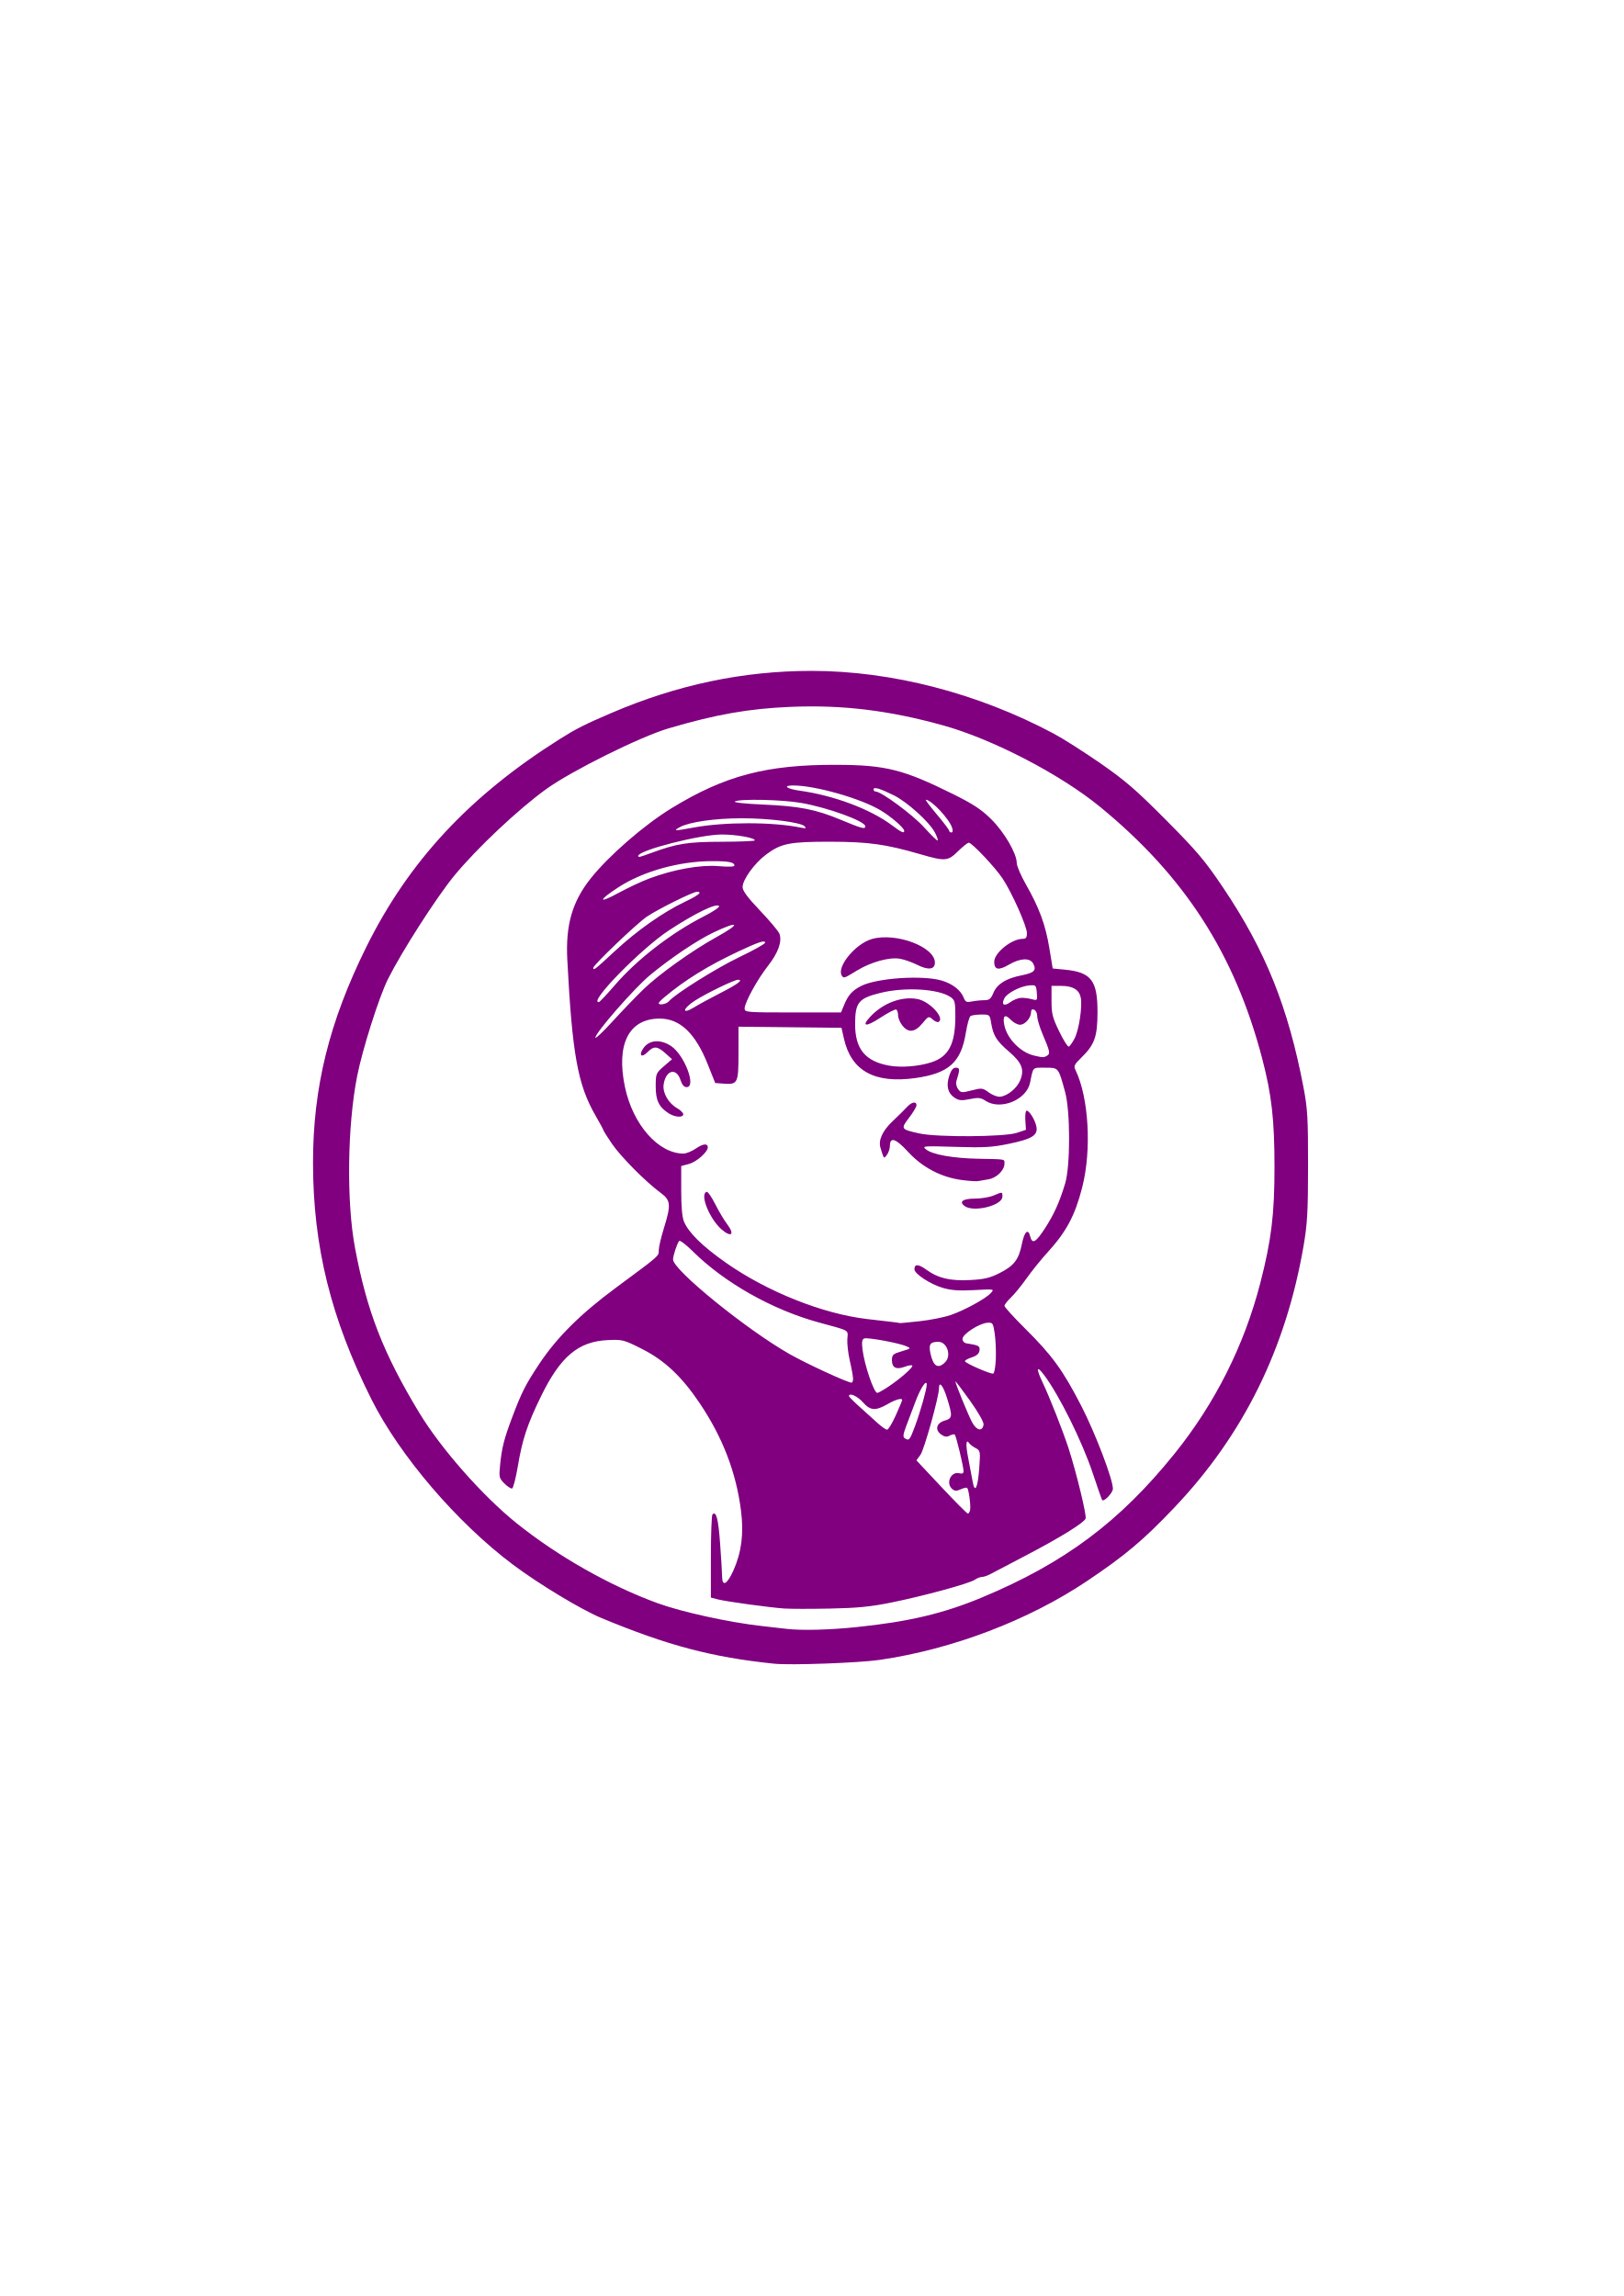
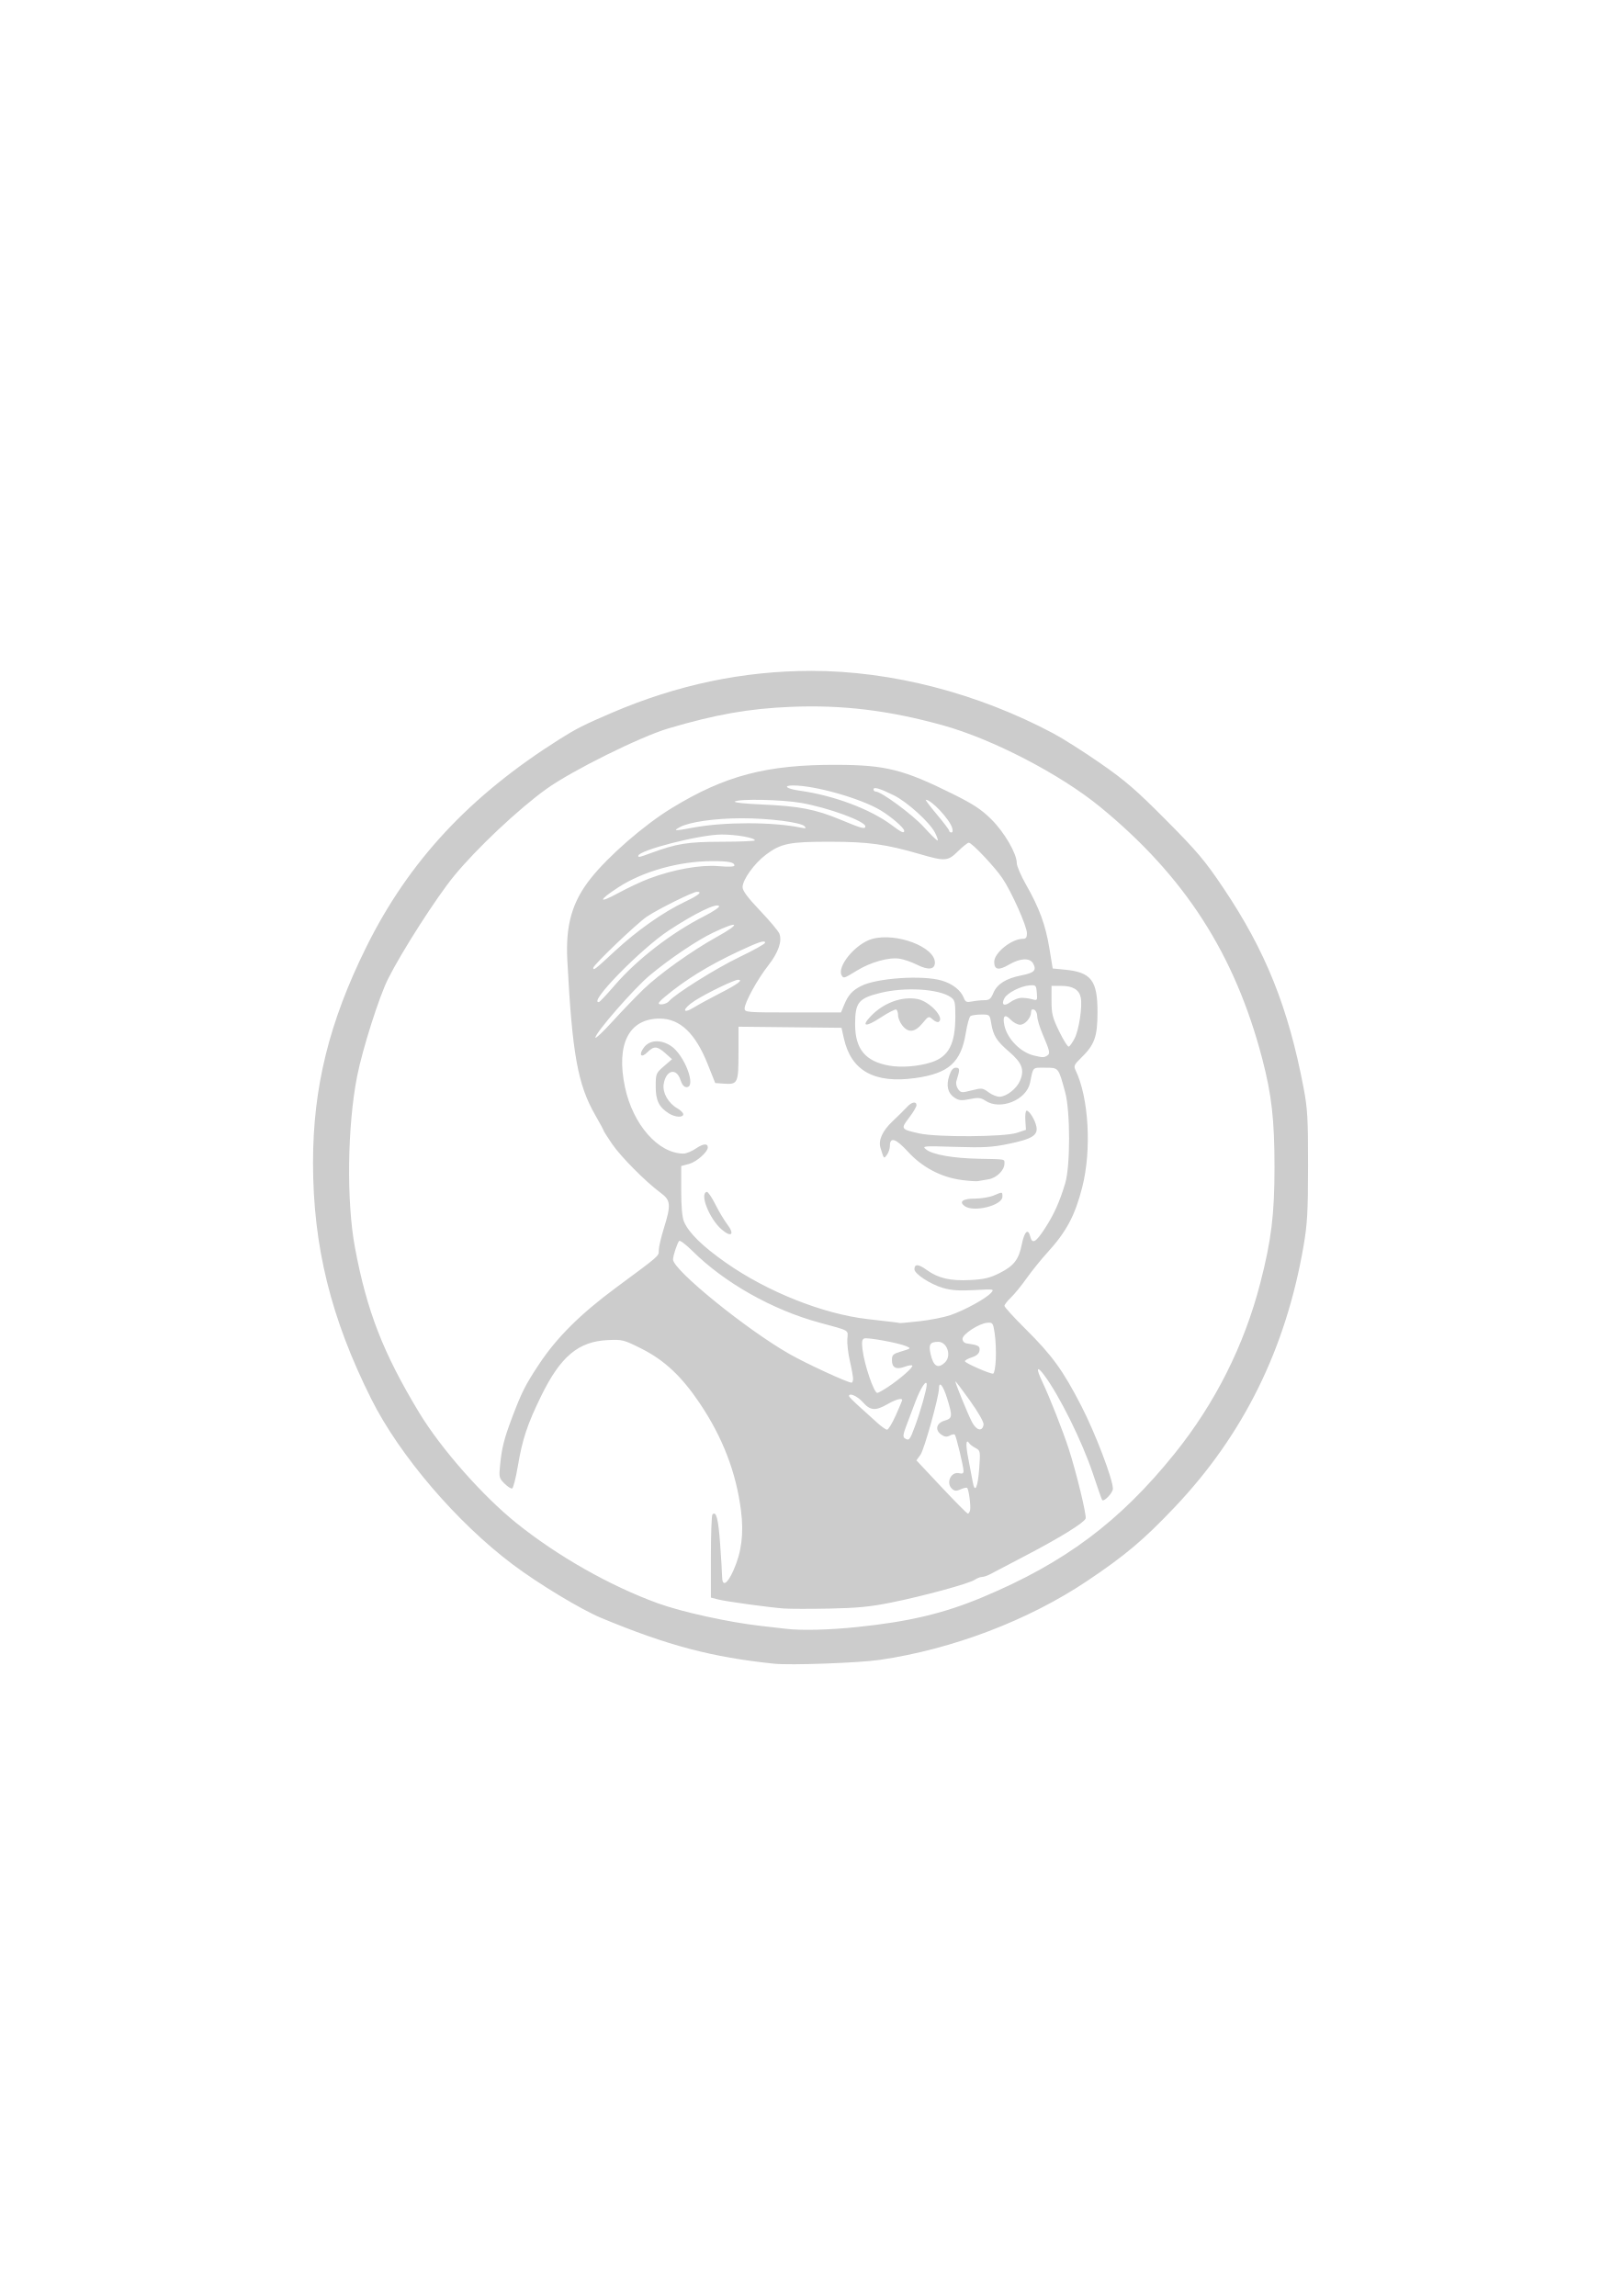
<svg xmlns="http://www.w3.org/2000/svg" width="210mm" height="297mm" viewBox="0 0 210 297" version="1.1" id="svg1" xml:space="preserve">
  <defs id="defs1" />
  <g id="layer1">
-     <path style="fill:#800080" d="m 100.145,215.211 c -8.07,-0.837 -13.766,-2.342 -22.357,-5.909 -2.619,-1.087 -8.105,-4.4 -11.462,-6.92 -7.225,-5.425 -14.626,-14.076 -18.285,-21.372 -5.243,-10.455 -7.551,-19.799 -7.556,-30.594 -0.005,-9.743 2.088,-18.221 6.889,-27.914 5.496,-11.094 13.336,-19.527 24.99,-26.88 2.156,-1.36 3.228,-1.902 6.747,-3.41 8.494,-3.641 17.009,-5.429 25.853,-5.429 10.352,0 21.466,2.875 31.267,8.087 1.221,0.649 3.959,2.388 6.085,3.864 3.232,2.244 4.628,3.452 8.512,7.365 4.029,4.059 5.01,5.223 7.385,8.756 5.472,8.14 8.405,15.45 10.391,25.901 0.505,2.659 0.578,3.932 0.572,10.056 -0.006,5.971 -0.092,7.506 -0.58,10.345 -2.295,13.333 -7.777,24.443 -16.698,33.837 -4.014,4.227 -6.339,6.186 -11.276,9.501 -7.601,5.104 -17.448,8.852 -26.851,10.22 -2.71,0.394 -11.513,0.714 -13.626,0.495 z m 10.657,-4.739 c 6.74,-0.694 11.236,-1.759 16.225,-3.843 10.667,-4.457 17.793,-9.78 24.885,-18.59 5.238,-6.507 9.01,-14.016 11.086,-22.066 1.431,-5.551 1.838,-8.869 1.838,-14.993 6e-5,-6.149 -0.365,-9.367 -1.593,-14.057 -3.541,-13.514 -10.024,-23.582 -20.96,-32.547 -5.14,-4.214 -13.909,-8.767 -20.309,-10.545 -6.992,-1.943 -13.003,-2.673 -19.711,-2.395 -5.411,0.224 -9.701,0.98 -15.804,2.784 -3.649,1.079 -12.514,5.478 -15.792,7.837 -3.617,2.603 -9.034,7.704 -11.928,11.233 -2.297,2.801 -6.769,9.777 -8.556,13.346 -1.152,2.3 -3.298,9.059 -3.991,12.564 -1.272,6.438 -1.396,16.249 -0.281,22.197 1.539,8.212 3.638,13.611 8.279,21.299 2.82,4.672 8.209,10.793 12.618,14.335 5.321,4.274 12.099,8.118 18.273,10.362 3.093,1.124 9.146,2.454 13.345,2.931 1.382,0.157 2.871,0.327 3.307,0.378 1.964,0.229 5.483,0.14 9.07,-0.229 z m -9.334,-2.397 c -1.958,-0.141 -7.533,-0.906 -8.599,-1.18 l -0.926,-0.238 v -5.278 c 0,-2.903 0.091,-5.37 0.203,-5.482 0.482,-0.482 0.753,0.547 0.987,3.75 0.138,1.881 0.254,3.807 0.258,4.279 0.012,1.368 0.651,1.034 1.457,-0.762 1.057,-2.356 1.366,-4.765 0.99,-7.738 -0.625,-4.952 -2.367,-9.487 -5.341,-13.911 -2.342,-3.483 -4.567,-5.569 -7.526,-7.054 -2.316,-1.162 -2.477,-1.203 -4.389,-1.112 -3.785,0.181 -6.097,2.126 -8.59,7.227 -1.793,3.668 -2.429,5.584 -3.019,9.088 -0.258,1.533 -0.59,2.828 -0.736,2.877 -0.147,0.049 -0.595,-0.239 -0.996,-0.64 -0.693,-0.693 -0.721,-0.815 -0.555,-2.455 0.221,-2.179 0.507,-3.313 1.501,-5.959 1.27,-3.377 1.756,-4.343 3.539,-7.031 2.28,-3.438 5.337,-6.481 9.915,-9.868 5.806,-4.296 5.556,-4.077 5.56,-4.874 0.002,-0.394 0.3,-1.669 0.661,-2.833 0.946,-3.045 0.893,-3.617 -0.419,-4.583 -1.922,-1.414 -5.167,-4.682 -6.292,-6.339 -0.604,-0.889 -1.098,-1.673 -1.098,-1.741 0,-0.068 -0.473,-0.943 -1.05,-1.946 -2.283,-3.959 -2.999,-7.929 -3.631,-20.115 -0.234,-4.508 0.632,-7.517 3.033,-10.537 2.333,-2.934 6.907,-6.907 10.445,-9.072 6.929,-4.239 12.323,-5.653 21.42,-5.614 6.299,0.027 8.608,0.611 15.021,3.8 2.603,1.294 3.642,1.98 4.915,3.244 1.693,1.681 3.294,4.43 3.294,5.656 0,0.38 0.536,1.632 1.19,2.78 1.724,3.025 2.532,5.22 3.024,8.217 l 0.435,2.646 1.578,0.154 c 3.415,0.334 4.227,1.4 4.217,5.534 -0.008,3.161 -0.379,4.185 -2.139,5.895 -0.876,0.851 -0.96,1.039 -0.702,1.571 1.715,3.537 2.102,10.317 0.864,15.156 -0.942,3.682 -2.047,5.747 -4.535,8.473 -0.794,0.87 -1.991,2.356 -2.661,3.301 -0.669,0.946 -1.587,2.069 -2.038,2.497 -0.451,0.427 -0.821,0.906 -0.821,1.063 0,0.157 1.198,1.475 2.662,2.927 3.509,3.482 4.9,5.398 7.292,10.05 1.798,3.495 4.069,9.455 4.069,10.676 0,0.54 -1.198,1.781 -1.397,1.447 -0.071,-0.12 -0.614,-1.672 -1.206,-3.449 -1.372,-4.118 -4.355,-10.133 -6.313,-12.728 -0.949,-1.258 -1.043,-0.855 -0.21,0.905 0.97,2.05 2.655,6.328 3.409,8.653 0.99,3.054 2.342,8.63 2.189,9.029 -0.213,0.556 -3.308,2.471 -7.72,4.776 -2.181,1.14 -4.263,2.231 -4.627,2.426 -0.364,0.194 -0.843,0.354 -1.066,0.355 -0.222,9e-4 -0.639,0.164 -0.926,0.363 -0.708,0.491 -6.636,2.107 -10.82,2.95 -2.69,0.542 -4.383,0.708 -7.938,0.777 -2.485,0.049 -5.114,0.045 -5.841,-0.007 z m 24,-12.746 c 0.109,-0.535 -0.17,-2.65 -0.377,-2.857 -0.077,-0.077 -0.449,0.001 -0.827,0.174 -0.539,0.246 -0.775,0.241 -1.093,-0.022 -0.901,-0.748 -0.19,-2.336 0.917,-2.047 0.374,0.098 0.53,0.009 0.529,-0.299 -0.003,-0.586 -0.95,-4.521 -1.132,-4.703 -0.079,-0.079 -0.374,-0.021 -0.655,0.13 -0.381,0.204 -0.66,0.169 -1.096,-0.136 -0.851,-0.596 -0.635,-1.487 0.437,-1.803 1.02,-0.3 1.047,-0.541 0.32,-2.894 -0.509,-1.649 -1.048,-2.308 -1.048,-1.283 0,1.07 -1.911,7.927 -2.394,8.593 l -0.525,0.723 3.23,3.444 c 1.777,1.894 3.318,3.444 3.425,3.444 0.107,0 0.237,-0.208 0.289,-0.463 z m 1.182,-5.418 c 0.155,-2.192 0.14,-2.273 -0.473,-2.596 -0.348,-0.183 -0.715,-0.461 -0.817,-0.617 -0.431,-0.664 -0.484,0.177 -0.124,1.989 0.213,1.07 0.466,2.408 0.564,2.973 0.277,1.605 0.669,0.797 0.849,-1.748 z m -8.291,-5.482 c 0.693,-1.87 1.497,-4.722 1.497,-5.311 0,-0.777 -0.78,0.396 -1.461,2.197 -0.397,1.05 -0.943,2.497 -1.214,3.218 -0.381,1.014 -0.419,1.356 -0.165,1.517 0.565,0.359 0.646,0.26 1.344,-1.622 z m -2.507,-1.34 c 0.456,-1.02 0.829,-1.913 0.829,-1.984 0,-0.311 -0.826,-0.081 -1.891,0.528 -1.575,0.9 -2.226,0.847 -3.207,-0.261 -0.699,-0.79 -1.781,-1.261 -1.781,-0.775 0,0.083 0.621,0.708 1.38,1.389 0.759,0.681 1.801,1.622 2.315,2.091 0.514,0.469 1.068,0.856 1.231,0.86 0.162,0.004 0.668,-0.827 1.124,-1.847 z m 11.356,1.189 c 0.045,-0.316 -0.672,-1.576 -1.786,-3.138 -1.024,-1.436 -1.862,-2.539 -1.862,-2.453 0,0.274 1.578,4.143 2.137,5.238 0.576,1.129 1.372,1.315 1.511,0.352 z m -12.357,-4.872 c 1.593,-1.055 3.319,-2.577 3.136,-2.765 -0.082,-0.085 -0.511,-0.018 -0.953,0.149 -1.11,0.419 -1.675,0.141 -1.675,-0.825 0,-0.719 0.12,-0.83 1.257,-1.167 1.217,-0.361 1.236,-0.382 0.595,-0.659 -0.987,-0.426 -5.008,-1.165 -5.439,-1 -0.282,0.108 -0.337,0.456 -0.222,1.41 0.241,2 1.476,5.632 1.915,5.632 0.119,0 0.743,-0.349 1.386,-0.775 z m -4.52,-1.06 c 0,-0.282 -0.185,-1.31 -0.411,-2.284 -0.226,-0.974 -0.375,-2.256 -0.331,-2.849 0.091,-1.221 0.423,-1.027 -3.654,-2.137 -6.036,-1.643 -12.227,-5.137 -16.345,-9.223 -0.857,-0.851 -1.645,-1.45 -1.75,-1.332 -0.255,0.286 -0.793,1.914 -0.793,2.401 0,1.353 9.495,9.062 15.063,12.231 2.196,1.249 7.479,3.687 8.022,3.702 0.109,0.003 0.198,-0.226 0.198,-0.508 z m 18.463,-2.551 c 0.041,-1.007 -0.023,-2.486 -0.143,-3.286 -0.206,-1.378 -0.256,-1.452 -0.948,-1.404 -1.059,0.075 -3.218,1.473 -3.218,2.084 0,0.3 0.214,0.535 0.529,0.583 1.561,0.236 1.754,0.344 1.671,0.929 -0.057,0.403 -0.372,0.679 -1.009,0.885 -0.509,0.165 -0.904,0.391 -0.876,0.502 0.064,0.26 3.303,1.675 3.654,1.597 0.146,-0.033 0.298,-0.883 0.34,-1.89 z m -6.553,0.414 c 0.854,-0.854 0.244,-2.646 -0.896,-2.638 -1.063,0.008 -1.269,0.336 -0.99,1.578 0.364,1.619 0.981,1.966 1.887,1.059 z m -3.3,-5.302 c 1.377,-0.154 3.176,-0.51 3.998,-0.793 1.799,-0.619 4.555,-2.127 5.211,-2.852 0.472,-0.522 0.457,-0.524 -2.133,-0.382 -1.96,0.108 -2.972,0.038 -4.071,-0.282 -1.619,-0.471 -3.678,-1.819 -3.678,-2.41 0,-0.716 0.51,-0.693 1.564,0.071 1.509,1.093 3.073,1.457 5.675,1.32 1.779,-0.093 2.525,-0.271 3.762,-0.893 1.868,-0.941 2.491,-1.745 2.887,-3.73 0.329,-1.647 0.81,-2.108 1.079,-1.034 0.264,1.05 0.701,0.824 1.877,-0.973 1.187,-1.814 1.929,-3.458 2.656,-5.887 0.671,-2.242 0.669,-9.306 -0.004,-11.774 -0.883,-3.24 -0.829,-3.175 -2.591,-3.175 -1.687,0 -1.52,-0.166 -1.952,1.941 -0.458,2.236 -3.837,3.606 -5.763,2.336 -0.62,-0.409 -0.925,-0.441 -2.025,-0.216 -1.078,0.221 -1.41,0.19 -1.978,-0.182 -0.879,-0.576 -1.112,-1.546 -0.683,-2.845 0.242,-0.734 0.492,-1.035 0.859,-1.035 0.526,0 0.536,0.232 0.068,1.72 -0.093,0.296 0.002,0.758 0.215,1.049 0.356,0.486 0.472,0.497 1.758,0.167 1.308,-0.335 1.417,-0.322 2.205,0.26 0.456,0.337 1.11,0.59 1.454,0.561 0.94,-0.078 2.177,-1.077 2.606,-2.105 0.583,-1.395 0.245,-2.281 -1.414,-3.707 -1.637,-1.408 -2.057,-2.076 -2.327,-3.701 -0.185,-1.114 -0.197,-1.124 -1.288,-1.12 -0.606,0.002 -1.23,0.091 -1.388,0.198 -0.158,0.107 -0.431,1.086 -0.608,2.176 -0.621,3.826 -2.206,5.241 -6.544,5.845 -5.275,0.734 -8.28,-0.933 -9.221,-5.114 l -0.313,-1.39 -6.661,-0.071 -6.661,-0.071 v 3.412 c 0,3.89 -0.093,4.086 -1.882,3.956 l -1.128,-0.082 -0.974,-2.444 c -1.593,-3.996 -3.586,-5.891 -6.201,-5.891 -3.994,0 -5.67,3.302 -4.497,8.864 1.023,4.852 4.323,8.599 7.573,8.599 0.35,0 1.082,-0.303 1.628,-0.674 0.92,-0.625 1.512,-0.674 1.512,-0.124 0,0.583 -1.455,1.872 -2.401,2.127 l -1.039,0.28 v 3.173 c 0,2.094 0.123,3.463 0.362,4.025 0.615,1.446 2.378,3.174 5.411,5.304 5.36,3.763 12.544,6.626 18.304,7.295 1.382,0.16 2.871,0.333 3.307,0.384 0.437,0.051 0.828,0.11 0.87,0.132 0.042,0.022 1.204,-0.086 2.581,-0.24 z M 93.309,159.017 c -1.589,-1.396 -2.859,-4.639 -1.895,-4.841 0.146,-0.031 0.64,0.692 1.1,1.607 0.459,0.914 1.158,2.085 1.552,2.602 1.005,1.318 0.502,1.738 -0.757,0.632 z m 31.452,-3.005 c -0.78,-0.57 -0.232,-0.966 1.337,-0.966 0.796,0 1.876,-0.179 2.398,-0.397 1.19,-0.497 1.15,-0.502 1.15,0.145 0,1.143 -3.719,2.07 -4.885,1.218 z m -0.354,-3.37 c -2.646,-0.339 -5.111,-1.627 -6.947,-3.63 -1.612,-1.759 -2.366,-2.005 -2.366,-0.773 0,0.341 -0.17,0.85 -0.378,1.133 -0.412,0.56 -0.383,0.593 -0.843,-0.911 -0.295,-0.963 0.267,-2.195 1.555,-3.407 0.733,-0.69 1.574,-1.522 1.87,-1.849 0.6,-0.664 1.236,-0.786 1.236,-0.236 0,0.197 -0.432,0.925 -0.96,1.617 -1.107,1.45 -1.076,1.497 1.327,2.031 2.3,0.511 10.986,0.459 12.598,-0.075 l 1.191,-0.394 -0.079,-1.239 c -0.044,-0.682 0.032,-1.239 0.168,-1.239 0.355,0 1.09,1.199 1.262,2.058 0.223,1.117 -0.547,1.604 -3.505,2.219 -2.229,0.463 -3.243,0.522 -6.972,0.407 -4.198,-0.13 -4.342,-0.118 -3.788,0.331 0.833,0.674 3.489,1.144 6.828,1.207 3.538,0.067 3.307,0.023 3.307,0.623 0,0.858 -1.012,1.856 -2.062,2.033 -0.539,0.091 -1.159,0.198 -1.378,0.238 -0.218,0.04 -1.147,-0.024 -2.064,-0.141 z m -37.888,-8.608 c -1.291,-0.809 -1.72,-1.687 -1.714,-3.509 0.005,-1.637 0.038,-1.717 1.058,-2.6 l 1.053,-0.911 -0.864,-0.773 c -1.052,-0.941 -1.482,-0.965 -2.318,-0.129 -0.819,0.819 -1.174,0.353 -0.462,-0.605 0.743,-0.999 2.183,-1.083 3.512,-0.203 1.74,1.151 3.322,5.323 2.019,5.323 -0.332,0 -0.593,-0.305 -0.794,-0.926 -0.533,-1.648 -1.899,-1.289 -2.177,0.572 -0.161,1.08 0.605,2.431 1.749,3.082 0.433,0.246 0.787,0.596 0.788,0.778 0.002,0.458 -1.053,0.402 -1.85,-0.098 z m 33.925,-6.616 c 2.255,-0.724 3.113,-2.367 3.115,-5.971 10e-4,-1.811 -0.064,-2.082 -0.594,-2.454 -1.537,-1.081 -5.907,-1.346 -9.113,-0.554 -2.824,0.698 -3.256,1.237 -3.256,4.058 0,3.205 1.32,4.803 4.421,5.351 1.562,0.276 3.772,0.101 5.427,-0.43 z m -3.743,-4.765 c -0.302,-0.383 -0.548,-0.972 -0.548,-1.307 0,-0.336 -0.104,-0.675 -0.232,-0.754 -0.128,-0.079 -1.049,0.393 -2.048,1.049 -1.919,1.261 -2.543,1.167 -1.254,-0.188 1.639,-1.725 4.023,-2.602 6.041,-2.223 1.567,0.294 3.566,2.447 2.744,2.955 -0.141,0.087 -0.491,-0.054 -0.778,-0.314 -0.506,-0.458 -0.546,-0.443 -1.326,0.503 -0.97,1.177 -1.819,1.268 -2.598,0.278 z m 18.738,3.895 c 0.416,-0.263 0.355,-0.544 -0.606,-2.801 -0.372,-0.873 -0.679,-1.902 -0.682,-2.287 -0.003,-0.385 -0.185,-0.768 -0.403,-0.852 -0.259,-0.1 -0.397,0.008 -0.397,0.31 0,0.746 -0.775,1.638 -1.424,1.638 -0.33,0 -0.881,-0.299 -1.224,-0.664 -0.751,-0.799 -1.076,-0.468 -0.79,0.803 0.386,1.71 2.092,3.435 3.799,3.842 1.153,0.275 1.308,0.276 1.727,0.011 z m 3.542,-2.221 c 0.566,-1.09 1.027,-4.137 0.799,-5.278 -0.205,-1.025 -1.025,-1.519 -2.519,-1.519 h -1.264 l -8.3e-4,1.918 c -7.3e-4,1.677 0.124,2.176 0.992,3.969 0.546,1.128 1.104,2.013 1.24,1.968 0.136,-0.045 0.475,-0.521 0.753,-1.057 z m -55.773,-6.345 c 2.009,-1.953 6.31,-5.026 9.493,-6.783 3.234,-1.785 2.89,-2.165 -0.494,-0.545 -2.071,0.991 -5.564,3.346 -8.142,5.488 -2.039,1.694 -7.084,7.472 -7.057,8.082 0.008,0.174 0.99,-0.754 2.183,-2.064 1.193,-1.31 3,-3.19 4.017,-4.178 z m 9.971,0.468 c 2.233,-1.139 2.998,-1.714 2.277,-1.714 -0.489,0 -4.04,1.718 -5.564,2.692 -1.633,1.043 -1.758,1.879 -0.132,0.882 0.618,-0.379 2.157,-1.216 3.419,-1.86 z m 16.001,1.527 c 0.525,-1.272 1.058,-1.861 2.209,-2.442 2.05,-1.034 7.986,-1.423 10.441,-0.684 1.384,0.416 2.446,1.256 2.822,2.231 0.205,0.532 0.367,0.602 1.063,0.463 0.452,-0.09 1.17,-0.164 1.595,-0.164 0.636,0 0.844,-0.167 1.164,-0.934 0.485,-1.162 1.639,-1.884 3.641,-2.279 1.652,-0.326 1.977,-0.655 1.509,-1.529 -0.41,-0.766 -1.672,-0.712 -3.114,0.133 -1.358,0.796 -1.924,0.69 -1.924,-0.361 0,-1.159 2.25,-2.968 3.691,-2.968 0.416,0 0.542,-0.17 0.541,-0.728 -0.002,-0.901 -1.97,-5.317 -3.159,-7.088 -0.99,-1.475 -3.96,-4.62 -4.363,-4.62 -0.144,0 -0.766,0.495 -1.382,1.099 -1.328,1.304 -1.659,1.33 -4.92,0.383 -4.45,-1.291 -6.646,-1.596 -11.575,-1.606 -5.303,-0.011 -6.419,0.213 -8.361,1.675 -1.502,1.131 -3.017,3.239 -3.017,4.198 0,0.471 0.658,1.354 2.268,3.047 1.248,1.311 2.37,2.65 2.494,2.976 0.374,0.983 -0.149,2.467 -1.455,4.13 -1.396,1.777 -3.042,4.779 -3.042,5.548 0,0.489 0.255,0.51 6.231,0.51 h 6.231 z m -0.308,-3.777 c -0.702,-1.135 1.782,-4.143 3.914,-4.74 3.103,-0.869 8.128,1.022 8.128,3.058 0,0.904 -0.848,1.008 -2.299,0.283 -0.7,-0.35 -1.722,-0.706 -2.27,-0.791 -1.375,-0.213 -3.737,0.446 -5.525,1.543 -1.654,1.015 -1.709,1.033 -1.948,0.646 z m 23.155,2.881 c 0.364,-0.021 0.997,0.053 1.407,0.164 0.733,0.199 0.744,0.186 0.661,-0.823 -0.081,-0.984 -0.119,-1.023 -0.961,-0.956 -1.137,0.09 -2.863,0.976 -3.227,1.657 -0.446,0.833 -0.052,1.109 0.745,0.522 0.392,-0.289 1.011,-0.543 1.375,-0.564 z m -45.515,0.441 c 0.772,-0.93 6.147,-4.299 9.159,-5.739 1.806,-0.864 3.283,-1.692 3.283,-1.84 0,-0.374 -0.809,-0.109 -3.44,1.126 -3.949,1.854 -6.925,3.695 -9.591,5.932 -0.4,0.336 -0.728,0.678 -0.728,0.76 0,0.314 1.009,0.131 1.316,-0.239 z m -7.029,-2.046 c 2.893,-3.365 7.353,-6.811 11.611,-8.972 1.134,-0.575 1.993,-1.157 1.909,-1.292 -0.281,-0.454 -3.067,0.893 -6.483,3.133 -3.619,2.374 -10.523,9.442 -9.062,9.278 0.109,-0.012 1.021,-0.979 2.026,-2.147 z m 0.058,-4.462 c 2.859,-2.655 6.205,-5.009 9.051,-6.368 1.781,-0.85 2.306,-1.288 1.546,-1.288 -0.518,0 -5.055,2.254 -6.483,3.22 -1.307,0.885 -6.926,6.256 -6.926,6.62 0,0.393 0.216,0.225 2.811,-2.185 z m 4.416,-9.367 c 3.14,-1.182 6.648,-1.81 8.977,-1.607 1.261,0.11 2.052,0.081 2.052,-0.075 0,-0.427 -0.744,-0.576 -2.866,-0.574 -4.26,0.004 -8.951,1.312 -12.143,3.386 -2.647,1.72 -2.643,2.179 0.007,0.734 1.204,-0.656 2.991,-1.495 3.973,-1.865 z m 0.237,-3.301 c 3.361,-1.235 4.705,-1.449 9.138,-1.46 2.365,-0.006 4.299,-0.086 4.299,-0.178 2.2e-4,-0.335 -2.399,-0.759 -4.291,-0.759 -2.81,0 -10.79,2.044 -10.79,2.763 0,0.22 0.121,0.193 1.644,-0.367 z m 36.739,-2.626 c -0.692,-1.357 -3.596,-3.989 -5.356,-4.855 -1.796,-0.884 -2.6,-1.117 -2.6,-0.754 0,0.155 0.131,0.282 0.29,0.282 0.709,0 4.75,2.98 6.192,4.566 0.873,0.96 1.679,1.754 1.791,1.765 0.112,0.01 -0.031,-0.442 -0.318,-1.005 z m -3.986,-0.247 c 0,-0.368 -1.666,-1.817 -3.043,-2.645 -2.572,-1.548 -8.504,-3.234 -11.34,-3.223 -1.393,0.005 -0.827,0.436 0.889,0.677 4.417,0.619 9.141,2.394 11.906,4.474 1.227,0.923 1.587,1.086 1.587,0.718 z m 6.2,-0.383 c -0.356,-1.143 -2.695,-3.638 -3.41,-3.638 -0.094,0 0.55,0.856 1.43,1.901 0.88,1.046 1.6,1.998 1.6,2.117 0,0.119 0.127,0.215 0.282,0.215 0.171,0 0.21,-0.234 0.097,-0.595 z m -33.452,-0.039 c 4.007,-0.747 10.238,-0.743 13.891,0.008 0.639,0.131 0.731,0.097 0.475,-0.176 -0.486,-0.517 -4.599,-1.039 -8.148,-1.035 -3.437,0.004 -6.745,0.476 -7.965,1.136 -0.958,0.519 -0.729,0.528 1.747,0.066 z m 22.225,-0.154 c 0,-0.667 -4.825,-2.429 -8.317,-3.038 -2.48,-0.432 -7.985,-0.548 -8.566,-0.179 -0.199,0.126 1.323,0.292 3.572,0.39 4.779,0.208 6.869,0.615 10.136,1.976 2.707,1.127 3.175,1.253 3.175,0.851 z" id="path1" />
+     <path style="fill:#cccccc" d="m 100.145,215.211 c -8.07,-0.837 -13.766,-2.342 -22.357,-5.909 -2.619,-1.087 -8.105,-4.4 -11.462,-6.92 -7.225,-5.425 -14.626,-14.076 -18.285,-21.372 -5.243,-10.455 -7.551,-19.799 -7.556,-30.594 -0.005,-9.743 2.088,-18.221 6.889,-27.914 5.496,-11.094 13.336,-19.527 24.99,-26.88 2.156,-1.36 3.228,-1.902 6.747,-3.41 8.494,-3.641 17.009,-5.429 25.853,-5.429 10.352,0 21.466,2.875 31.267,8.087 1.221,0.649 3.959,2.388 6.085,3.864 3.232,2.244 4.628,3.452 8.512,7.365 4.029,4.059 5.01,5.223 7.385,8.756 5.472,8.14 8.405,15.45 10.391,25.901 0.505,2.659 0.578,3.932 0.572,10.056 -0.006,5.971 -0.092,7.506 -0.58,10.345 -2.295,13.333 -7.777,24.443 -16.698,33.837 -4.014,4.227 -6.339,6.186 -11.276,9.501 -7.601,5.104 -17.448,8.852 -26.851,10.22 -2.71,0.394 -11.513,0.714 -13.626,0.495 z m 10.657,-4.739 c 6.74,-0.694 11.236,-1.759 16.225,-3.843 10.667,-4.457 17.793,-9.78 24.885,-18.59 5.238,-6.507 9.01,-14.016 11.086,-22.066 1.431,-5.551 1.838,-8.869 1.838,-14.993 6e-5,-6.149 -0.365,-9.367 -1.593,-14.057 -3.541,-13.514 -10.024,-23.582 -20.96,-32.547 -5.14,-4.214 -13.909,-8.767 -20.309,-10.545 -6.992,-1.943 -13.003,-2.673 -19.711,-2.395 -5.411,0.224 -9.701,0.98 -15.804,2.784 -3.649,1.079 -12.514,5.478 -15.792,7.837 -3.617,2.603 -9.034,7.704 -11.928,11.233 -2.297,2.801 -6.769,9.777 -8.556,13.346 -1.152,2.3 -3.298,9.059 -3.991,12.564 -1.272,6.438 -1.396,16.249 -0.281,22.197 1.539,8.212 3.638,13.611 8.279,21.299 2.82,4.672 8.209,10.793 12.618,14.335 5.321,4.274 12.099,8.118 18.273,10.362 3.093,1.124 9.146,2.454 13.345,2.931 1.382,0.157 2.871,0.327 3.307,0.378 1.964,0.229 5.483,0.14 9.07,-0.229 z m -9.334,-2.397 c -1.958,-0.141 -7.533,-0.906 -8.599,-1.18 l -0.926,-0.238 v -5.278 c 0,-2.903 0.091,-5.37 0.203,-5.482 0.482,-0.482 0.753,0.547 0.987,3.75 0.138,1.881 0.254,3.807 0.258,4.279 0.012,1.368 0.651,1.034 1.457,-0.762 1.057,-2.356 1.366,-4.765 0.99,-7.738 -0.625,-4.952 -2.367,-9.487 -5.341,-13.911 -2.342,-3.483 -4.567,-5.569 -7.526,-7.054 -2.316,-1.162 -2.477,-1.203 -4.389,-1.112 -3.785,0.181 -6.097,2.126 -8.59,7.227 -1.793,3.668 -2.429,5.584 -3.019,9.088 -0.258,1.533 -0.59,2.828 -0.736,2.877 -0.147,0.049 -0.595,-0.239 -0.996,-0.64 -0.693,-0.693 -0.721,-0.815 -0.555,-2.455 0.221,-2.179 0.507,-3.313 1.501,-5.959 1.27,-3.377 1.756,-4.343 3.539,-7.031 2.28,-3.438 5.337,-6.481 9.915,-9.868 5.806,-4.296 5.556,-4.077 5.56,-4.874 0.002,-0.394 0.3,-1.669 0.661,-2.833 0.946,-3.045 0.893,-3.617 -0.419,-4.583 -1.922,-1.414 -5.167,-4.682 -6.292,-6.339 -0.604,-0.889 -1.098,-1.673 -1.098,-1.741 0,-0.068 -0.473,-0.943 -1.05,-1.946 -2.283,-3.959 -2.999,-7.929 -3.631,-20.115 -0.234,-4.508 0.632,-7.517 3.033,-10.537 2.333,-2.934 6.907,-6.907 10.445,-9.072 6.929,-4.239 12.323,-5.653 21.42,-5.614 6.299,0.027 8.608,0.611 15.021,3.8 2.603,1.294 3.642,1.98 4.915,3.244 1.693,1.681 3.294,4.43 3.294,5.656 0,0.38 0.536,1.632 1.19,2.78 1.724,3.025 2.532,5.22 3.024,8.217 l 0.435,2.646 1.578,0.154 c 3.415,0.334 4.227,1.4 4.217,5.534 -0.008,3.161 -0.379,4.185 -2.139,5.895 -0.876,0.851 -0.96,1.039 -0.702,1.571 1.715,3.537 2.102,10.317 0.864,15.156 -0.942,3.682 -2.047,5.747 -4.535,8.473 -0.794,0.87 -1.991,2.356 -2.661,3.301 -0.669,0.946 -1.587,2.069 -2.038,2.497 -0.451,0.427 -0.821,0.906 -0.821,1.063 0,0.157 1.198,1.475 2.662,2.927 3.509,3.482 4.9,5.398 7.292,10.05 1.798,3.495 4.069,9.455 4.069,10.676 0,0.54 -1.198,1.781 -1.397,1.447 -0.071,-0.12 -0.614,-1.672 -1.206,-3.449 -1.372,-4.118 -4.355,-10.133 -6.313,-12.728 -0.949,-1.258 -1.043,-0.855 -0.21,0.905 0.97,2.05 2.655,6.328 3.409,8.653 0.99,3.054 2.342,8.63 2.189,9.029 -0.213,0.556 -3.308,2.471 -7.72,4.776 -2.181,1.14 -4.263,2.231 -4.627,2.426 -0.364,0.194 -0.843,0.354 -1.066,0.355 -0.222,9e-4 -0.639,0.164 -0.926,0.363 -0.708,0.491 -6.636,2.107 -10.82,2.95 -2.69,0.542 -4.383,0.708 -7.938,0.777 -2.485,0.049 -5.114,0.045 -5.841,-0.007 z m 24,-12.746 c 0.109,-0.535 -0.17,-2.65 -0.377,-2.857 -0.077,-0.077 -0.449,0.001 -0.827,0.174 -0.539,0.246 -0.775,0.241 -1.093,-0.022 -0.901,-0.748 -0.19,-2.336 0.917,-2.047 0.374,0.098 0.53,0.009 0.529,-0.299 -0.003,-0.586 -0.95,-4.521 -1.132,-4.703 -0.079,-0.079 -0.374,-0.021 -0.655,0.13 -0.381,0.204 -0.66,0.169 -1.096,-0.136 -0.851,-0.596 -0.635,-1.487 0.437,-1.803 1.02,-0.3 1.047,-0.541 0.32,-2.894 -0.509,-1.649 -1.048,-2.308 -1.048,-1.283 0,1.07 -1.911,7.927 -2.394,8.593 l -0.525,0.723 3.23,3.444 c 1.777,1.894 3.318,3.444 3.425,3.444 0.107,0 0.237,-0.208 0.289,-0.463 z m 1.182,-5.418 c 0.155,-2.192 0.14,-2.273 -0.473,-2.596 -0.348,-0.183 -0.715,-0.461 -0.817,-0.617 -0.431,-0.664 -0.484,0.177 -0.124,1.989 0.213,1.07 0.466,2.408 0.564,2.973 0.277,1.605 0.669,0.797 0.849,-1.748 z m -8.291,-5.482 c 0.693,-1.87 1.497,-4.722 1.497,-5.311 0,-0.777 -0.78,0.396 -1.461,2.197 -0.397,1.05 -0.943,2.497 -1.214,3.218 -0.381,1.014 -0.419,1.356 -0.165,1.517 0.565,0.359 0.646,0.26 1.344,-1.622 z m -2.507,-1.34 c 0.456,-1.02 0.829,-1.913 0.829,-1.984 0,-0.311 -0.826,-0.081 -1.891,0.528 -1.575,0.9 -2.226,0.847 -3.207,-0.261 -0.699,-0.79 -1.781,-1.261 -1.781,-0.775 0,0.083 0.621,0.708 1.38,1.389 0.759,0.681 1.801,1.622 2.315,2.091 0.514,0.469 1.068,0.856 1.231,0.86 0.162,0.004 0.668,-0.827 1.124,-1.847 z m 11.356,1.189 c 0.045,-0.316 -0.672,-1.576 -1.786,-3.138 -1.024,-1.436 -1.862,-2.539 -1.862,-2.453 0,0.274 1.578,4.143 2.137,5.238 0.576,1.129 1.372,1.315 1.511,0.352 z m -12.357,-4.872 c 1.593,-1.055 3.319,-2.577 3.136,-2.765 -0.082,-0.085 -0.511,-0.018 -0.953,0.149 -1.11,0.419 -1.675,0.141 -1.675,-0.825 0,-0.719 0.12,-0.83 1.257,-1.167 1.217,-0.361 1.236,-0.382 0.595,-0.659 -0.987,-0.426 -5.008,-1.165 -5.439,-1 -0.282,0.108 -0.337,0.456 -0.222,1.41 0.241,2 1.476,5.632 1.915,5.632 0.119,0 0.743,-0.349 1.386,-0.775 z m -4.52,-1.06 c 0,-0.282 -0.185,-1.31 -0.411,-2.284 -0.226,-0.974 -0.375,-2.256 -0.331,-2.849 0.091,-1.221 0.423,-1.027 -3.654,-2.137 -6.036,-1.643 -12.227,-5.137 -16.345,-9.223 -0.857,-0.851 -1.645,-1.45 -1.75,-1.332 -0.255,0.286 -0.793,1.914 -0.793,2.401 0,1.353 9.495,9.062 15.063,12.231 2.196,1.249 7.479,3.687 8.022,3.702 0.109,0.003 0.198,-0.226 0.198,-0.508 z m 18.463,-2.551 c 0.041,-1.007 -0.023,-2.486 -0.143,-3.286 -0.206,-1.378 -0.256,-1.452 -0.948,-1.404 -1.059,0.075 -3.218,1.473 -3.218,2.084 0,0.3 0.214,0.535 0.529,0.583 1.561,0.236 1.754,0.344 1.671,0.929 -0.057,0.403 -0.372,0.679 -1.009,0.885 -0.509,0.165 -0.904,0.391 -0.876,0.502 0.064,0.26 3.303,1.675 3.654,1.597 0.146,-0.033 0.298,-0.883 0.34,-1.89 z m -6.553,0.414 c 0.854,-0.854 0.244,-2.646 -0.896,-2.638 -1.063,0.008 -1.269,0.336 -0.99,1.578 0.364,1.619 0.981,1.966 1.887,1.059 z m -3.3,-5.302 c 1.377,-0.154 3.176,-0.51 3.998,-0.793 1.799,-0.619 4.555,-2.127 5.211,-2.852 0.472,-0.522 0.457,-0.524 -2.133,-0.382 -1.96,0.108 -2.972,0.038 -4.071,-0.282 -1.619,-0.471 -3.678,-1.819 -3.678,-2.41 0,-0.716 0.51,-0.693 1.564,0.071 1.509,1.093 3.073,1.457 5.675,1.32 1.779,-0.093 2.525,-0.271 3.762,-0.893 1.868,-0.941 2.491,-1.745 2.887,-3.73 0.329,-1.647 0.81,-2.108 1.079,-1.034 0.264,1.05 0.701,0.824 1.877,-0.973 1.187,-1.814 1.929,-3.458 2.656,-5.887 0.671,-2.242 0.669,-9.306 -0.004,-11.774 -0.883,-3.24 -0.829,-3.175 -2.591,-3.175 -1.687,0 -1.52,-0.166 -1.952,1.941 -0.458,2.236 -3.837,3.606 -5.763,2.336 -0.62,-0.409 -0.925,-0.441 -2.025,-0.216 -1.078,0.221 -1.41,0.19 -1.978,-0.182 -0.879,-0.576 -1.112,-1.546 -0.683,-2.845 0.242,-0.734 0.492,-1.035 0.859,-1.035 0.526,0 0.536,0.232 0.068,1.72 -0.093,0.296 0.002,0.758 0.215,1.049 0.356,0.486 0.472,0.497 1.758,0.167 1.308,-0.335 1.417,-0.322 2.205,0.26 0.456,0.337 1.11,0.59 1.454,0.561 0.94,-0.078 2.177,-1.077 2.606,-2.105 0.583,-1.395 0.245,-2.281 -1.414,-3.707 -1.637,-1.408 -2.057,-2.076 -2.327,-3.701 -0.185,-1.114 -0.197,-1.124 -1.288,-1.12 -0.606,0.002 -1.23,0.091 -1.388,0.198 -0.158,0.107 -0.431,1.086 -0.608,2.176 -0.621,3.826 -2.206,5.241 -6.544,5.845 -5.275,0.734 -8.28,-0.933 -9.221,-5.114 l -0.313,-1.39 -6.661,-0.071 -6.661,-0.071 v 3.412 c 0,3.89 -0.093,4.086 -1.882,3.956 l -1.128,-0.082 -0.974,-2.444 c -1.593,-3.996 -3.586,-5.891 -6.201,-5.891 -3.994,0 -5.67,3.302 -4.497,8.864 1.023,4.852 4.323,8.599 7.573,8.599 0.35,0 1.082,-0.303 1.628,-0.674 0.92,-0.625 1.512,-0.674 1.512,-0.124 0,0.583 -1.455,1.872 -2.401,2.127 l -1.039,0.28 v 3.173 c 0,2.094 0.123,3.463 0.362,4.025 0.615,1.446 2.378,3.174 5.411,5.304 5.36,3.763 12.544,6.626 18.304,7.295 1.382,0.16 2.871,0.333 3.307,0.384 0.437,0.051 0.828,0.11 0.87,0.132 0.042,0.022 1.204,-0.086 2.581,-0.24 z M 93.309,159.017 c -1.589,-1.396 -2.859,-4.639 -1.895,-4.841 0.146,-0.031 0.64,0.692 1.1,1.607 0.459,0.914 1.158,2.085 1.552,2.602 1.005,1.318 0.502,1.738 -0.757,0.632 z m 31.452,-3.005 c -0.78,-0.57 -0.232,-0.966 1.337,-0.966 0.796,0 1.876,-0.179 2.398,-0.397 1.19,-0.497 1.15,-0.502 1.15,0.145 0,1.143 -3.719,2.07 -4.885,1.218 z m -0.354,-3.37 c -2.646,-0.339 -5.111,-1.627 -6.947,-3.63 -1.612,-1.759 -2.366,-2.005 -2.366,-0.773 0,0.341 -0.17,0.85 -0.378,1.133 -0.412,0.56 -0.383,0.593 -0.843,-0.911 -0.295,-0.963 0.267,-2.195 1.555,-3.407 0.733,-0.69 1.574,-1.522 1.87,-1.849 0.6,-0.664 1.236,-0.786 1.236,-0.236 0,0.197 -0.432,0.925 -0.96,1.617 -1.107,1.45 -1.076,1.497 1.327,2.031 2.3,0.511 10.986,0.459 12.598,-0.075 l 1.191,-0.394 -0.079,-1.239 c -0.044,-0.682 0.032,-1.239 0.168,-1.239 0.355,0 1.09,1.199 1.262,2.058 0.223,1.117 -0.547,1.604 -3.505,2.219 -2.229,0.463 -3.243,0.522 -6.972,0.407 -4.198,-0.13 -4.342,-0.118 -3.788,0.331 0.833,0.674 3.489,1.144 6.828,1.207 3.538,0.067 3.307,0.023 3.307,0.623 0,0.858 -1.012,1.856 -2.062,2.033 -0.539,0.091 -1.159,0.198 -1.378,0.238 -0.218,0.04 -1.147,-0.024 -2.064,-0.141 z m -37.888,-8.608 c -1.291,-0.809 -1.72,-1.687 -1.714,-3.509 0.005,-1.637 0.038,-1.717 1.058,-2.6 l 1.053,-0.911 -0.864,-0.773 c -1.052,-0.941 -1.482,-0.965 -2.318,-0.129 -0.819,0.819 -1.174,0.353 -0.462,-0.605 0.743,-0.999 2.183,-1.083 3.512,-0.203 1.74,1.151 3.322,5.323 2.019,5.323 -0.332,0 -0.593,-0.305 -0.794,-0.926 -0.533,-1.648 -1.899,-1.289 -2.177,0.572 -0.161,1.08 0.605,2.431 1.749,3.082 0.433,0.246 0.787,0.596 0.788,0.778 0.002,0.458 -1.053,0.402 -1.85,-0.098 z m 33.925,-6.616 c 2.255,-0.724 3.113,-2.367 3.115,-5.971 10e-4,-1.811 -0.064,-2.082 -0.594,-2.454 -1.537,-1.081 -5.907,-1.346 -9.113,-0.554 -2.824,0.698 -3.256,1.237 -3.256,4.058 0,3.205 1.32,4.803 4.421,5.351 1.562,0.276 3.772,0.101 5.427,-0.43 z m -3.743,-4.765 c -0.302,-0.383 -0.548,-0.972 -0.548,-1.307 0,-0.336 -0.104,-0.675 -0.232,-0.754 -0.128,-0.079 -1.049,0.393 -2.048,1.049 -1.919,1.261 -2.543,1.167 -1.254,-0.188 1.639,-1.725 4.023,-2.602 6.041,-2.223 1.567,0.294 3.566,2.447 2.744,2.955 -0.141,0.087 -0.491,-0.054 -0.778,-0.314 -0.506,-0.458 -0.546,-0.443 -1.326,0.503 -0.97,1.177 -1.819,1.268 -2.598,0.278 z m 18.738,3.895 c 0.416,-0.263 0.355,-0.544 -0.606,-2.801 -0.372,-0.873 -0.679,-1.902 -0.682,-2.287 -0.003,-0.385 -0.185,-0.768 -0.403,-0.852 -0.259,-0.1 -0.397,0.008 -0.397,0.31 0,0.746 -0.775,1.638 -1.424,1.638 -0.33,0 -0.881,-0.299 -1.224,-0.664 -0.751,-0.799 -1.076,-0.468 -0.79,0.803 0.386,1.71 2.092,3.435 3.799,3.842 1.153,0.275 1.308,0.276 1.727,0.011 z m 3.542,-2.221 c 0.566,-1.09 1.027,-4.137 0.799,-5.278 -0.205,-1.025 -1.025,-1.519 -2.519,-1.519 h -1.264 l -8.3e-4,1.918 c -7.3e-4,1.677 0.124,2.176 0.992,3.969 0.546,1.128 1.104,2.013 1.24,1.968 0.136,-0.045 0.475,-0.521 0.753,-1.057 z m -55.773,-6.345 c 2.009,-1.953 6.31,-5.026 9.493,-6.783 3.234,-1.785 2.89,-2.165 -0.494,-0.545 -2.071,0.991 -5.564,3.346 -8.142,5.488 -2.039,1.694 -7.084,7.472 -7.057,8.082 0.008,0.174 0.99,-0.754 2.183,-2.064 1.193,-1.31 3,-3.19 4.017,-4.178 z m 9.971,0.468 c 2.233,-1.139 2.998,-1.714 2.277,-1.714 -0.489,0 -4.04,1.718 -5.564,2.692 -1.633,1.043 -1.758,1.879 -0.132,0.882 0.618,-0.379 2.157,-1.216 3.419,-1.86 z m 16.001,1.527 c 0.525,-1.272 1.058,-1.861 2.209,-2.442 2.05,-1.034 7.986,-1.423 10.441,-0.684 1.384,0.416 2.446,1.256 2.822,2.231 0.205,0.532 0.367,0.602 1.063,0.463 0.452,-0.09 1.17,-0.164 1.595,-0.164 0.636,0 0.844,-0.167 1.164,-0.934 0.485,-1.162 1.639,-1.884 3.641,-2.279 1.652,-0.326 1.977,-0.655 1.509,-1.529 -0.41,-0.766 -1.672,-0.712 -3.114,0.133 -1.358,0.796 -1.924,0.69 -1.924,-0.361 0,-1.159 2.25,-2.968 3.691,-2.968 0.416,0 0.542,-0.17 0.541,-0.728 -0.002,-0.901 -1.97,-5.317 -3.159,-7.088 -0.99,-1.475 -3.96,-4.62 -4.363,-4.62 -0.144,0 -0.766,0.495 -1.382,1.099 -1.328,1.304 -1.659,1.33 -4.92,0.383 -4.45,-1.291 -6.646,-1.596 -11.575,-1.606 -5.303,-0.011 -6.419,0.213 -8.361,1.675 -1.502,1.131 -3.017,3.239 -3.017,4.198 0,0.471 0.658,1.354 2.268,3.047 1.248,1.311 2.37,2.65 2.494,2.976 0.374,0.983 -0.149,2.467 -1.455,4.13 -1.396,1.777 -3.042,4.779 -3.042,5.548 0,0.489 0.255,0.51 6.231,0.51 h 6.231 z m -0.308,-3.777 c -0.702,-1.135 1.782,-4.143 3.914,-4.74 3.103,-0.869 8.128,1.022 8.128,3.058 0,0.904 -0.848,1.008 -2.299,0.283 -0.7,-0.35 -1.722,-0.706 -2.27,-0.791 -1.375,-0.213 -3.737,0.446 -5.525,1.543 -1.654,1.015 -1.709,1.033 -1.948,0.646 z m 23.155,2.881 c 0.364,-0.021 0.997,0.053 1.407,0.164 0.733,0.199 0.744,0.186 0.661,-0.823 -0.081,-0.984 -0.119,-1.023 -0.961,-0.956 -1.137,0.09 -2.863,0.976 -3.227,1.657 -0.446,0.833 -0.052,1.109 0.745,0.522 0.392,-0.289 1.011,-0.543 1.375,-0.564 z m -45.515,0.441 c 0.772,-0.93 6.147,-4.299 9.159,-5.739 1.806,-0.864 3.283,-1.692 3.283,-1.84 0,-0.374 -0.809,-0.109 -3.44,1.126 -3.949,1.854 -6.925,3.695 -9.591,5.932 -0.4,0.336 -0.728,0.678 -0.728,0.76 0,0.314 1.009,0.131 1.316,-0.239 z m -7.029,-2.046 c 2.893,-3.365 7.353,-6.811 11.611,-8.972 1.134,-0.575 1.993,-1.157 1.909,-1.292 -0.281,-0.454 -3.067,0.893 -6.483,3.133 -3.619,2.374 -10.523,9.442 -9.062,9.278 0.109,-0.012 1.021,-0.979 2.026,-2.147 z m 0.058,-4.462 c 2.859,-2.655 6.205,-5.009 9.051,-6.368 1.781,-0.85 2.306,-1.288 1.546,-1.288 -0.518,0 -5.055,2.254 -6.483,3.22 -1.307,0.885 -6.926,6.256 -6.926,6.62 0,0.393 0.216,0.225 2.811,-2.185 z m 4.416,-9.367 c 3.14,-1.182 6.648,-1.81 8.977,-1.607 1.261,0.11 2.052,0.081 2.052,-0.075 0,-0.427 -0.744,-0.576 -2.866,-0.574 -4.26,0.004 -8.951,1.312 -12.143,3.386 -2.647,1.72 -2.643,2.179 0.007,0.734 1.204,-0.656 2.991,-1.495 3.973,-1.865 z m 0.237,-3.301 c 3.361,-1.235 4.705,-1.449 9.138,-1.46 2.365,-0.006 4.299,-0.086 4.299,-0.178 2.2e-4,-0.335 -2.399,-0.759 -4.291,-0.759 -2.81,0 -10.79,2.044 -10.79,2.763 0,0.22 0.121,0.193 1.644,-0.367 z m 36.739,-2.626 c -0.692,-1.357 -3.596,-3.989 -5.356,-4.855 -1.796,-0.884 -2.6,-1.117 -2.6,-0.754 0,0.155 0.131,0.282 0.29,0.282 0.709,0 4.75,2.98 6.192,4.566 0.873,0.96 1.679,1.754 1.791,1.765 0.112,0.01 -0.031,-0.442 -0.318,-1.005 z m -3.986,-0.247 c 0,-0.368 -1.666,-1.817 -3.043,-2.645 -2.572,-1.548 -8.504,-3.234 -11.34,-3.223 -1.393,0.005 -0.827,0.436 0.889,0.677 4.417,0.619 9.141,2.394 11.906,4.474 1.227,0.923 1.587,1.086 1.587,0.718 z m 6.2,-0.383 c -0.356,-1.143 -2.695,-3.638 -3.41,-3.638 -0.094,0 0.55,0.856 1.43,1.901 0.88,1.046 1.6,1.998 1.6,2.117 0,0.119 0.127,0.215 0.282,0.215 0.171,0 0.21,-0.234 0.097,-0.595 z m -33.452,-0.039 c 4.007,-0.747 10.238,-0.743 13.891,0.008 0.639,0.131 0.731,0.097 0.475,-0.176 -0.486,-0.517 -4.599,-1.039 -8.148,-1.035 -3.437,0.004 -6.745,0.476 -7.965,1.136 -0.958,0.519 -0.729,0.528 1.747,0.066 z m 22.225,-0.154 c 0,-0.667 -4.825,-2.429 -8.317,-3.038 -2.48,-0.432 -7.985,-0.548 -8.566,-0.179 -0.199,0.126 1.323,0.292 3.572,0.39 4.779,0.208 6.869,0.615 10.136,1.976 2.707,1.127 3.175,1.253 3.175,0.851 z" id="path1" />
  </g>
</svg>
